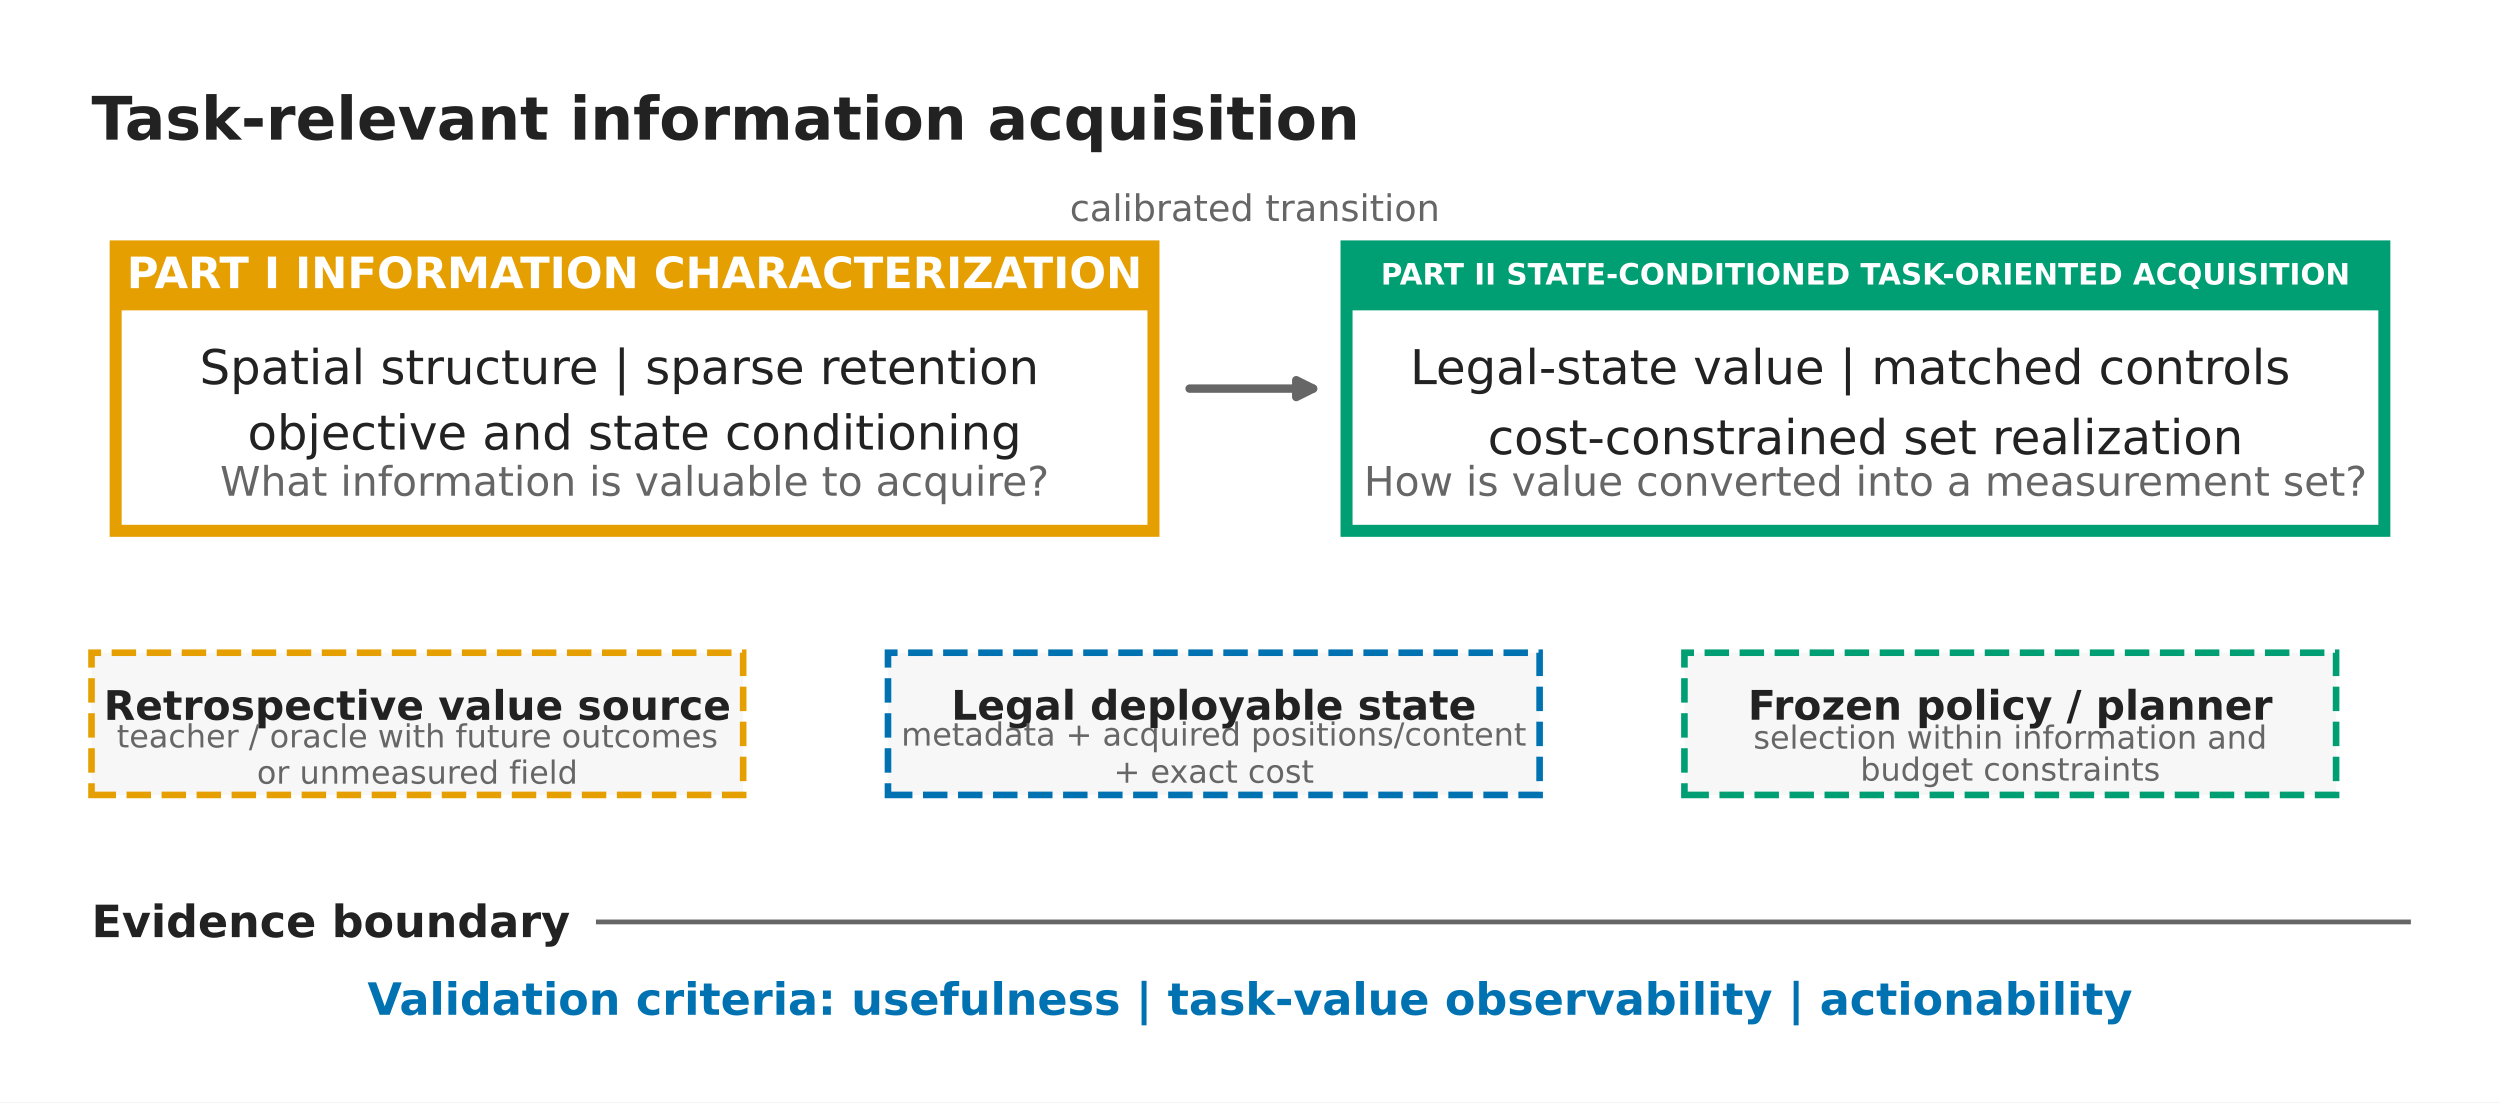
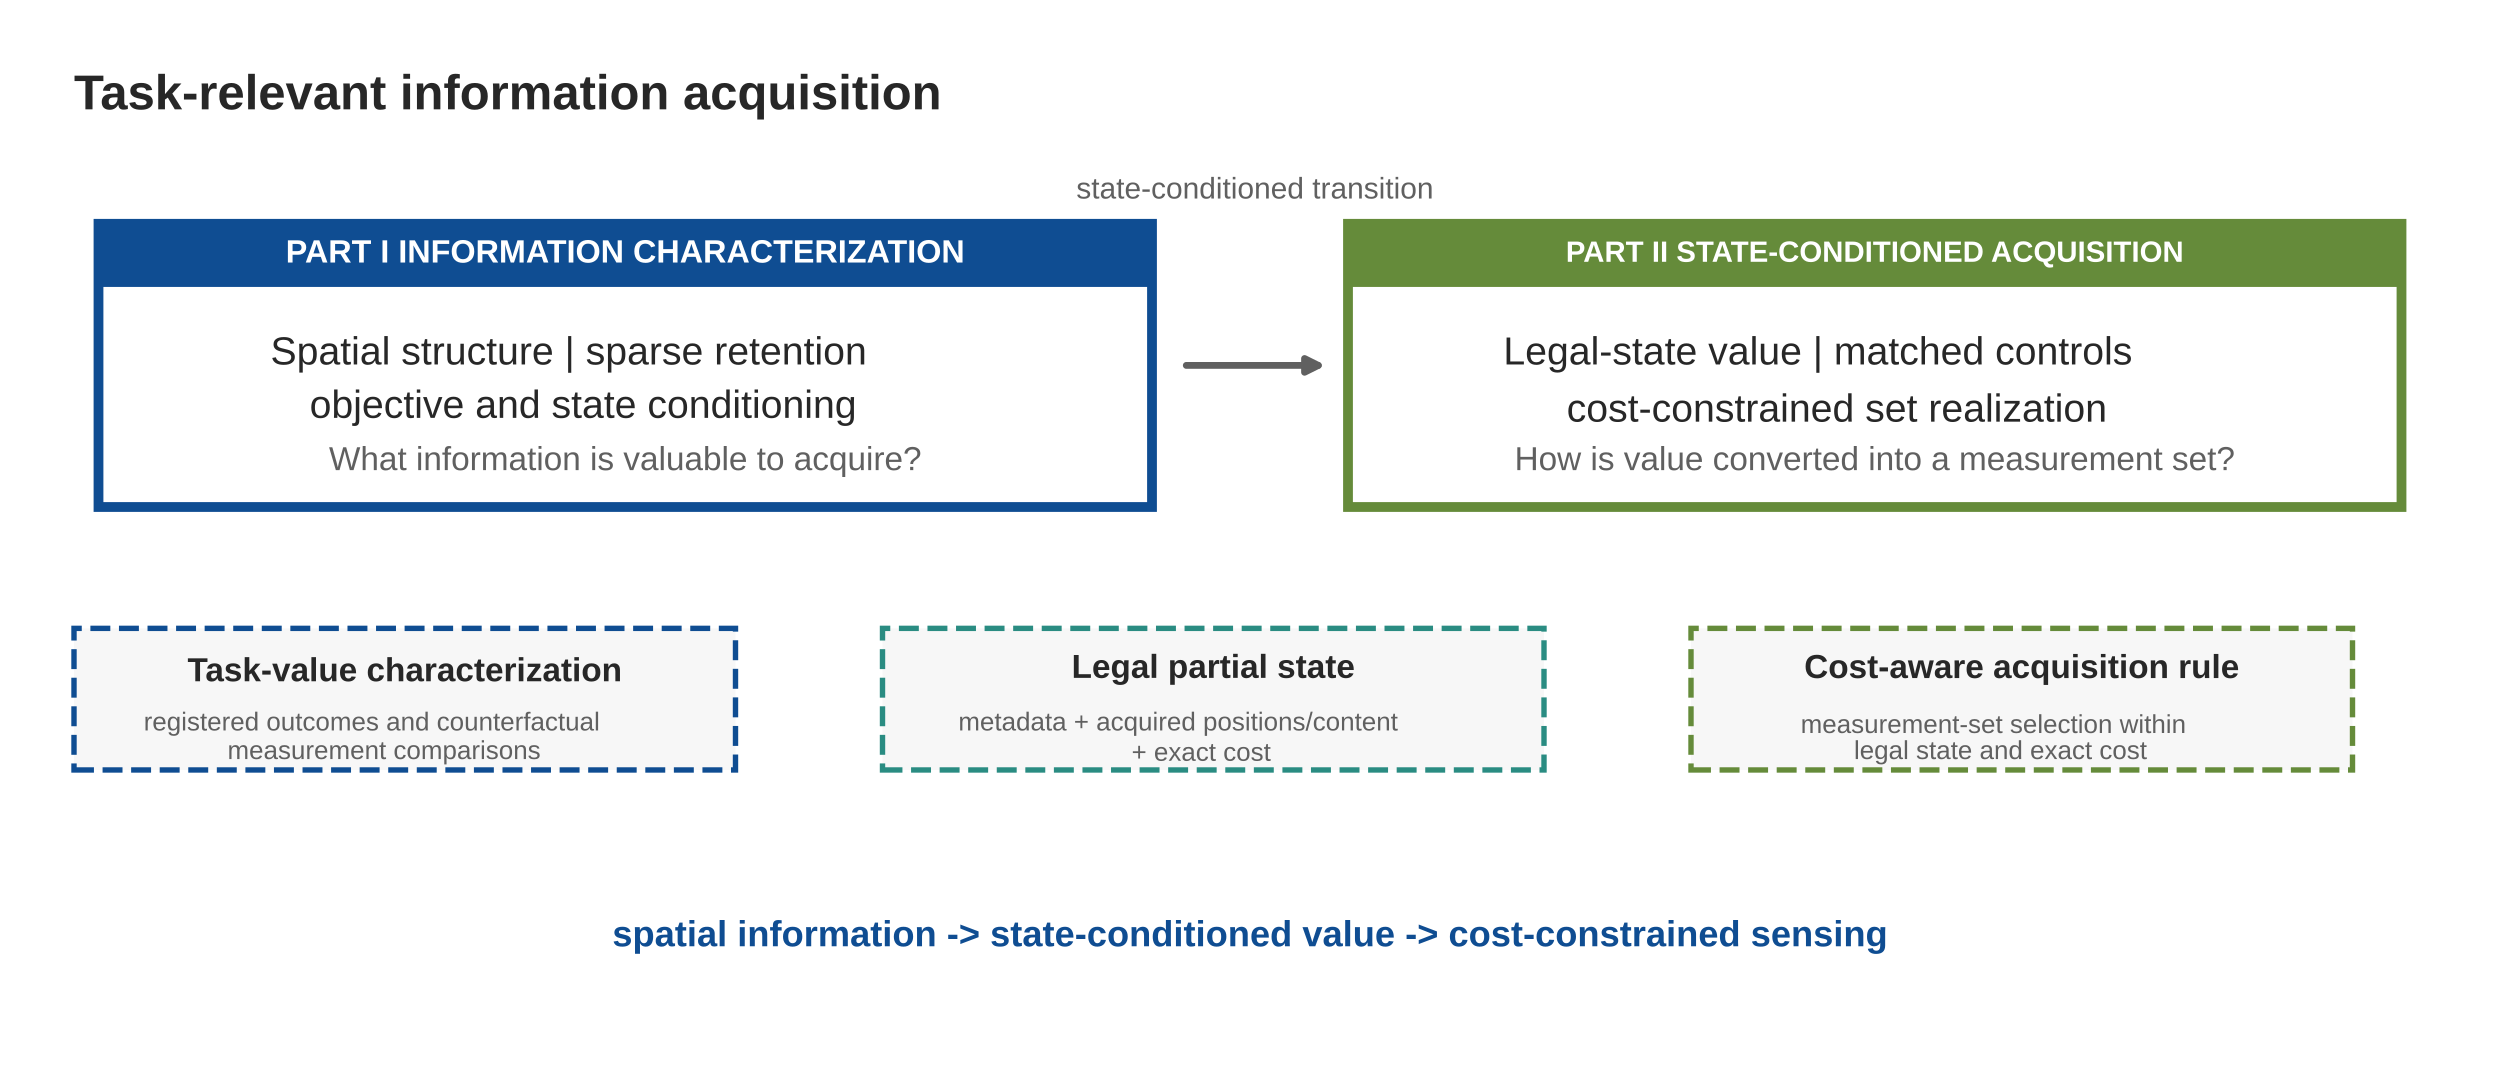
- <svg xmlns="http://www.w3.org/2000/svg" width="416.16pt" height="183.492pt" viewBox="0 0 416.16 183.492" version="1.1">
+ <svg xmlns="http://www.w3.org/2000/svg" width="510.236pt" height="219.6pt" viewBox="0 0 510.236 219.6" version="1.1">
  <defs>
    <style type="text/css">*{stroke-linejoin: round; stroke-linecap: butt}</style>
  </defs>
  <g id="figure_1">
    <g id="patch_1">
-       <path d="M 0 183.492 L 416.16 183.492 L 416.16 0 L 0 0 z " style="fill: #ffffff" />
+       <path d="M 0 219.6 L 510.236 219.6 L 510.236 0 L 0 0 z " style="fill: #ffffff" />
    </g>
    <g id="axes_1">
      <g id="patch_2">
-         <path d="M 19.253 88.364 L 192.01 88.364 L 192.01 41.018 L 19.253 41.018 z " clip-path="url(#p0ae1b00534)" style="fill: #ffffff; stroke: #e69f00; stroke-width: 2; stroke-linejoin: miter" />
+         <path d="M 20.103 103.476 L 235.117 103.476 L 235.117 45.677 L 20.103 45.677 z " clip-path="url(#pe58727ee0b)" style="fill: #ffffff; stroke: #0f4d92; stroke-width: 2; stroke-linejoin: miter" />
      </g>
      <g id="patch_3">
-         <path d="M 19.253 51.164 L 192.01 51.164 L 192.01 41.018 L 19.253 41.018 z " clip-path="url(#p0ae1b00534)" style="fill: #e69f00; stroke: #e69f00; stroke-linejoin: miter" />
+         <path d="M 20.103 58.062 L 235.117 58.062 L 235.117 45.677 L 20.103 45.677 z " clip-path="url(#pe58727ee0b)" style="fill: #0f4d92; stroke: #0f4d92; stroke-linejoin: miter" />
      </g>
      <g id="patch_4">
-         <path d="M 224.15 88.364 L 396.907 88.364 L 396.907 41.018 L 224.15 41.018 z " clip-path="url(#p0ae1b00534)" style="fill: #ffffff; stroke: #009e73; stroke-width: 2; stroke-linejoin: miter" />
+         <path d="M 275.119 103.476 L 490.133 103.476 L 490.133 45.677 L 275.119 45.677 z " clip-path="url(#pe58727ee0b)" style="fill: #ffffff; stroke: #658b3a; stroke-width: 2; stroke-linejoin: miter" />
      </g>
      <g id="patch_5">
-         <path d="M 224.15 51.164 L 396.907 51.164 L 396.907 41.018 L 224.15 41.018 z " clip-path="url(#p0ae1b00534)" style="fill: #009e73; stroke: #009e73; stroke-linejoin: miter" />
+         <path d="M 275.119 58.062 L 490.133 58.062 L 490.133 45.677 L 275.119 45.677 z " clip-path="url(#pe58727ee0b)" style="fill: #658b3a; stroke: #658b3a; stroke-linejoin: miter" />
      </g>
      <g id="patch_6">
-         <path d="M 15.235 132.328 L 123.71 132.328 L 123.71 108.655 L 15.235 108.655 z " clip-path="url(#p0ae1b00534)" style="fill: #f7f7f7; stroke-dasharray: 4.07,1.76; stroke-dashoffset: 0; stroke: #e69f00; stroke-width: 1.1; stroke-linejoin: miter" />
+         <path d="M 15.103 157.146 L 150.111 157.146 L 150.111 128.246 L 15.103 128.246 z " clip-path="url(#pe58727ee0b)" style="fill: #f7f7f7; stroke-dasharray: 4.07,1.76; stroke-dashoffset: 0; stroke: #0f4d92; stroke-width: 1.1; stroke-linejoin: miter" />
      </g>
      <g id="patch_7">
-         <path d="M 147.816 132.328 L 256.291 132.328 L 256.291 108.655 L 147.816 108.655 z " clip-path="url(#p0ae1b00534)" style="fill: #f7f7f7; stroke-dasharray: 4.07,1.76; stroke-dashoffset: 0; stroke: #0072b2; stroke-width: 1.1; stroke-linejoin: miter" />
+         <path d="M 180.113 157.146 L 315.122 157.146 L 315.122 128.246 L 180.113 128.246 z " clip-path="url(#pe58727ee0b)" style="fill: #f7f7f7; stroke-dasharray: 4.07,1.76; stroke-dashoffset: 0; stroke: #2a8c82; stroke-width: 1.1; stroke-linejoin: miter" />
      </g>
      <g id="patch_8">
-         <path d="M 280.397 132.328 L 388.872 132.328 L 388.872 108.655 L 280.397 108.655 z " clip-path="url(#p0ae1b00534)" style="fill: #f7f7f7; stroke-dasharray: 4.07,1.76; stroke-dashoffset: 0; stroke: #009e73; stroke-width: 1.1; stroke-linejoin: miter" />
-       </g>
-       <g id="line2d_1">
-         <path d="M 99.605 153.465 L 400.925 153.465 " clip-path="url(#p0ae1b00534)" style="fill: none; stroke: #666666; stroke-width: 0.8; stroke-linecap: square" />
+         <path d="M 345.124 157.146 L 480.132 157.146 L 480.132 128.246 L 345.124 128.246 z " clip-path="url(#pe58727ee0b)" style="fill: #f7f7f7; stroke-dasharray: 4.07,1.76; stroke-dashoffset: 0; stroke: #658b3a; stroke-width: 1.1; stroke-linejoin: miter" />
      </g>
      <g id="text_1">
-         <text style="font-weight: 700; font-size: 10px; font-family: 'DejaVu Sans'; text-anchor: start; fill: #222222" x="15.235" y="23.253" transform="rotate(-0 15.2352 23.25304)">Task-relevant information acquisition</text>
+         <text style="font-weight: 700; font-size: 10px; font-family: 'Arial', 'DejaVu Sans', 'Liberation Sans', sans-serif; text-anchor: start; fill: #272727" x="15.103" y="22.312" transform="rotate(-0 15.10299 22.31164)">Task-relevant information acquisition</text>
      </g>
      <g id="text_2">
-         <text style="font-weight: 700; font-size: 7.2px; font-family: 'DejaVu Sans'; text-anchor: middle; fill: #ffffff" x="105.631" y="47.961" transform="rotate(-0 105.6312 47.96147)">PART I  INFORMATION CHARACTERIZATION</text>
+         <text style="font-weight: 700; font-size: 6.6px; font-family: 'Arial', 'DejaVu Sans', 'Liberation Sans', sans-serif; text-anchor: middle; fill: #ffffff" x="127.61" y="53.584" transform="rotate(-0 127.6101 53.58397)">PART I  INFORMATION CHARACTERIZATION</text>
      </g>
      <g id="text_3">
-         <text style="font-size: 8px; font-family: 'DejaVu Sans'; fill: #222222" transform="translate(33.22557 63.94141)">Spatial structure  |  sparse retention</text>
-         <text style="font-size: 8px; font-family: 'DejaVu Sans'; fill: #222222" transform="translate(41.21245 74.83516)">objective and state conditioning</text>
+         <text style="font-size: 8px; font-family: 'Arial', 'DejaVu Sans', 'Liberation Sans', sans-serif; fill: #272727" transform="translate(55.20445 74.38627)">Spatial structure  |  sparse retention</text>
+         <text style="font-size: 8px; font-family: 'Arial', 'DejaVu Sans', 'Liberation Sans', sans-serif; fill: #272727" transform="translate(63.19133 85.28002)">objective and state conditioning</text>
      </g>
      <g id="text_4">
-         <text style="font-size: 6.8px; font-family: 'DejaVu Sans'; text-anchor: middle; fill: #666666" x="105.631" y="82.522" transform="rotate(-0 105.6312 82.52169)">What information is valuable to acquire?</text>
+         <text style="font-size: 6.8px; font-family: 'Arial', 'DejaVu Sans', 'Liberation Sans', sans-serif; text-anchor: middle; fill: #606060" x="127.61" y="95.953" transform="rotate(-0 127.6101 95.95311)">What information is valuable to acquire?</text>
      </g>
      <g id="text_5">
-         <text style="font-weight: 700; font-size: 4.9px; font-family: 'DejaVu Sans'; text-anchor: middle; fill: #ffffff" x="310.529" y="47.364" transform="rotate(-0 310.5288 47.36401)">PART II  STATE-CONDITIONED TASK-ORIENTED ACQUISITION</text>
+         <text style="font-weight: 700; font-size: 6px; font-family: 'Arial', 'DejaVu Sans', 'Liberation Sans', sans-serif; text-anchor: middle; fill: #ffffff" x="382.626" y="53.428" transform="rotate(-0 382.6261 53.42811)">PART II  STATE-CONDITIONED ACQUISITION</text>
      </g>
      <g id="text_6">
-         <text style="font-size: 8px; font-family: 'DejaVu Sans'; fill: #222222" transform="translate(234.7307 63.94141)">Legal-state value  |  matched controls</text>
-         <text style="font-size: 8px; font-family: 'DejaVu Sans'; fill: #222222" transform="translate(247.6513 75.61016)">cost-constrained set realization</text>
+         <text style="font-size: 8px; font-family: 'Arial', 'DejaVu Sans', 'Liberation Sans', sans-serif; fill: #272727" transform="translate(306.828 74.38627)">Legal-state value  |  matched controls</text>
+         <text style="font-size: 8px; font-family: 'Arial', 'DejaVu Sans', 'Liberation Sans', sans-serif; fill: #272727" transform="translate(319.7486 86.05502)">cost-constrained set realization</text>
      </g>
      <g id="text_7">
-         <text style="font-size: 6.8px; font-family: 'DejaVu Sans'; text-anchor: middle; fill: #666666" x="310.529" y="82.522" transform="rotate(-0 310.5288 82.52169)">How is value converted into a measurement set?</text>
+         <text style="font-size: 6.8px; font-family: 'Arial', 'DejaVu Sans', 'Liberation Sans', sans-serif; text-anchor: middle; fill: #606060" x="382.626" y="95.953" transform="rotate(-0 382.6261 95.95311)">How is value converted into a measurement set?</text>
      </g>
      <g id="patch_9">
-         <path d="M 198.026 64.691 Q 209.084 64.691 218.578 64.691 " style="fill: none; stroke: #666666; stroke-width: 1.4; stroke-linecap: round" />
-         <path d="M 215.778 63.291 L 218.578 64.691 L 215.778 66.091 z " style="fill: #666666; stroke: #666666; stroke-width: 1.4; stroke-linecap: round" />
+         <path d="M 242.121 74.576 Q 256.37 74.576 269.055 74.576 " style="fill: none; stroke: #606060; stroke-width: 1.4; stroke-linecap: round" />
+         <path d="M 266.255 73.176 L 269.055 74.576 L 266.255 75.976 z " style="fill: #606060; stroke: #606060; stroke-width: 1.4; stroke-linecap: round" />
      </g>
      <g id="text_8">
-         <text style="font-size: 6.1px; font-family: 'DejaVu Sans'; text-anchor: middle; fill: #666666" x="208.884" y="36.791" transform="rotate(-0 208.8835 36.7911)">calibrated transition</text>
+         <text style="font-size: 6.1px; font-family: 'Arial', 'DejaVu Sans', 'Liberation Sans', sans-serif; text-anchor: middle; fill: #606060" x="256.118" y="40.516" transform="rotate(-0 256.1182 40.5162)">state-conditioned transition</text>
      </g>
      <g id="text_9">
-         <text style="font-weight: 700; font-size: 6.8px; font-family: 'DejaVu Sans'; text-anchor: middle; fill: #222222" x="69.473" y="119.832" transform="rotate(-0 69.4728 119.8316)">Retrospective value source</text>
+         <text style="font-weight: 700; font-size: 6.8px; font-family: 'Arial', 'DejaVu Sans', 'Liberation Sans', sans-serif; text-anchor: middle; fill: #272727" x="82.607" y="139.038" transform="rotate(-0 82.60724 139.0385)">Task-value characterization</text>
      </g>
      <g id="text_10">
-         <text style="font-size: 5.3px; font-family: 'DejaVu Sans'; fill: #666666" transform="translate(19.43583 124.417)">teacher / oracle with future outcomes</text>
-         <text style="font-size: 5.3px; font-family: 'DejaVu Sans'; fill: #666666" transform="translate(42.7608 130.4553)">or unmeasured field</text>
+         <text style="font-size: 5.3px; font-family: 'Arial', 'DejaVu Sans', 'Liberation Sans', sans-serif; fill: #606060" transform="translate(29.32154 149.0877)">registered outcomes and counterfactual</text>
+         <text style="font-size: 5.3px; font-family: 'Arial', 'DejaVu Sans', 'Liberation Sans', sans-serif; fill: #606060" transform="translate(46.42398 154.9177)">measurement comparisons</text>
      </g>
      <g id="text_11">
-         <text style="font-weight: 700; font-size: 6.8px; font-family: 'DejaVu Sans'; text-anchor: middle; fill: #222222" x="202.054" y="119.805" transform="rotate(-0 202.0536 119.8051)">Legal deployable state</text>
+         <text style="font-weight: 700; font-size: 6.8px; font-family: 'Arial', 'DejaVu Sans', 'Liberation Sans', sans-serif; text-anchor: middle; fill: #272727" x="247.618" y="138.353" transform="rotate(-0 247.6176 138.3532)">Legal partial state</text>
      </g>
      <g id="text_12">
-         <text style="font-size: 5.3px; font-family: 'DejaVu Sans'; fill: #666666" transform="translate(150.0242 124.1119)">metadata + acquired positions/content</text>
-         <text style="font-size: 5.3px; font-family: 'DejaVu Sans'; fill: #666666" transform="translate(185.3781 130.3025)">+ exact cost</text>
+         <text style="font-size: 5.3px; font-family: 'Arial', 'DejaVu Sans', 'Liberation Sans', sans-serif; fill: #606060" transform="translate(195.5882 149.0877)">metadata + acquired positions/content</text>
+         <text style="font-size: 5.3px; font-family: 'Arial', 'DejaVu Sans', 'Liberation Sans', sans-serif; fill: #606060" transform="translate(230.9421 155.2783)">+ exact cost</text>
      </g>
      <g id="text_13">
-         <text style="font-weight: 700; font-size: 6.8px; font-family: 'DejaVu Sans'; text-anchor: middle; fill: #222222" x="334.634" y="119.805" transform="rotate(-0 334.6344 119.8051)">Frozen policy / planner</text>
+         <text style="font-weight: 700; font-size: 6.8px; font-family: 'Arial', 'DejaVu Sans', 'Liberation Sans', sans-serif; text-anchor: middle; fill: #272727" x="412.628" y="138.38" transform="rotate(-0 412.628 138.3797)">Cost-aware acquisition rule</text>
      </g>
      <g id="text_14">
-         <text style="font-size: 5.3px; font-family: 'DejaVu Sans'; fill: #666666" transform="translate(291.8795 124.6253)">selection within information and</text>
-         <text style="font-size: 5.3px; font-family: 'DejaVu Sans'; fill: #666666" transform="translate(309.6706 129.9419)">budget constraints</text>
+         <text style="font-size: 5.3px; font-family: 'Arial', 'DejaVu Sans', 'Liberation Sans', sans-serif; fill: #606060" transform="translate(367.5018 149.6011)">measurement-set selection within</text>
+         <text style="font-size: 5.3px; font-family: 'Arial', 'DejaVu Sans', 'Liberation Sans', sans-serif; fill: #606060" transform="translate(378.3809 154.9177)">legal state and exact cost</text>
      </g>
      <g id="text_15">
-         <text style="font-weight: 700; font-size: 7.4px; font-family: 'DejaVu Sans'; text-anchor: start; fill: #222222" x="15.235" y="156.001" transform="rotate(-0 15.2352 156.001)">Evidence boundary</text>
-       </g>
-       <g id="text_16">
-         <text style="font-weight: 700; font-size: 7.4px; font-family: 'DejaVu Sans'; text-anchor: middle; fill: #0072b2" x="208.08" y="168.931" transform="rotate(-0 208.08 168.9307)">Validation criteria: usefulness  |  task-value observability  |  actionability</text>
+         <text style="font-weight: 700; font-size: 7.4px; font-family: 'Arial', 'DejaVu Sans', 'Liberation Sans', sans-serif; text-anchor: middle; fill: #0f4d92" x="255.118" y="193.128" transform="rotate(-0 255.1181 193.1283)">spatial information  -&gt;  state-conditioned value  -&gt;  cost-constrained sensing</text>
      </g>
    </g>
  </g>
  <defs>
-     <clipPath id="p0ae1b00534">
-       <rect x="7.2" y="7.2" width="401.76" height="169.092" />
+     <clipPath id="pe58727ee0b">
+       <rect x="5.102" y="4.392" width="500.031" height="206.424" />
    </clipPath>
  </defs>
</svg>
